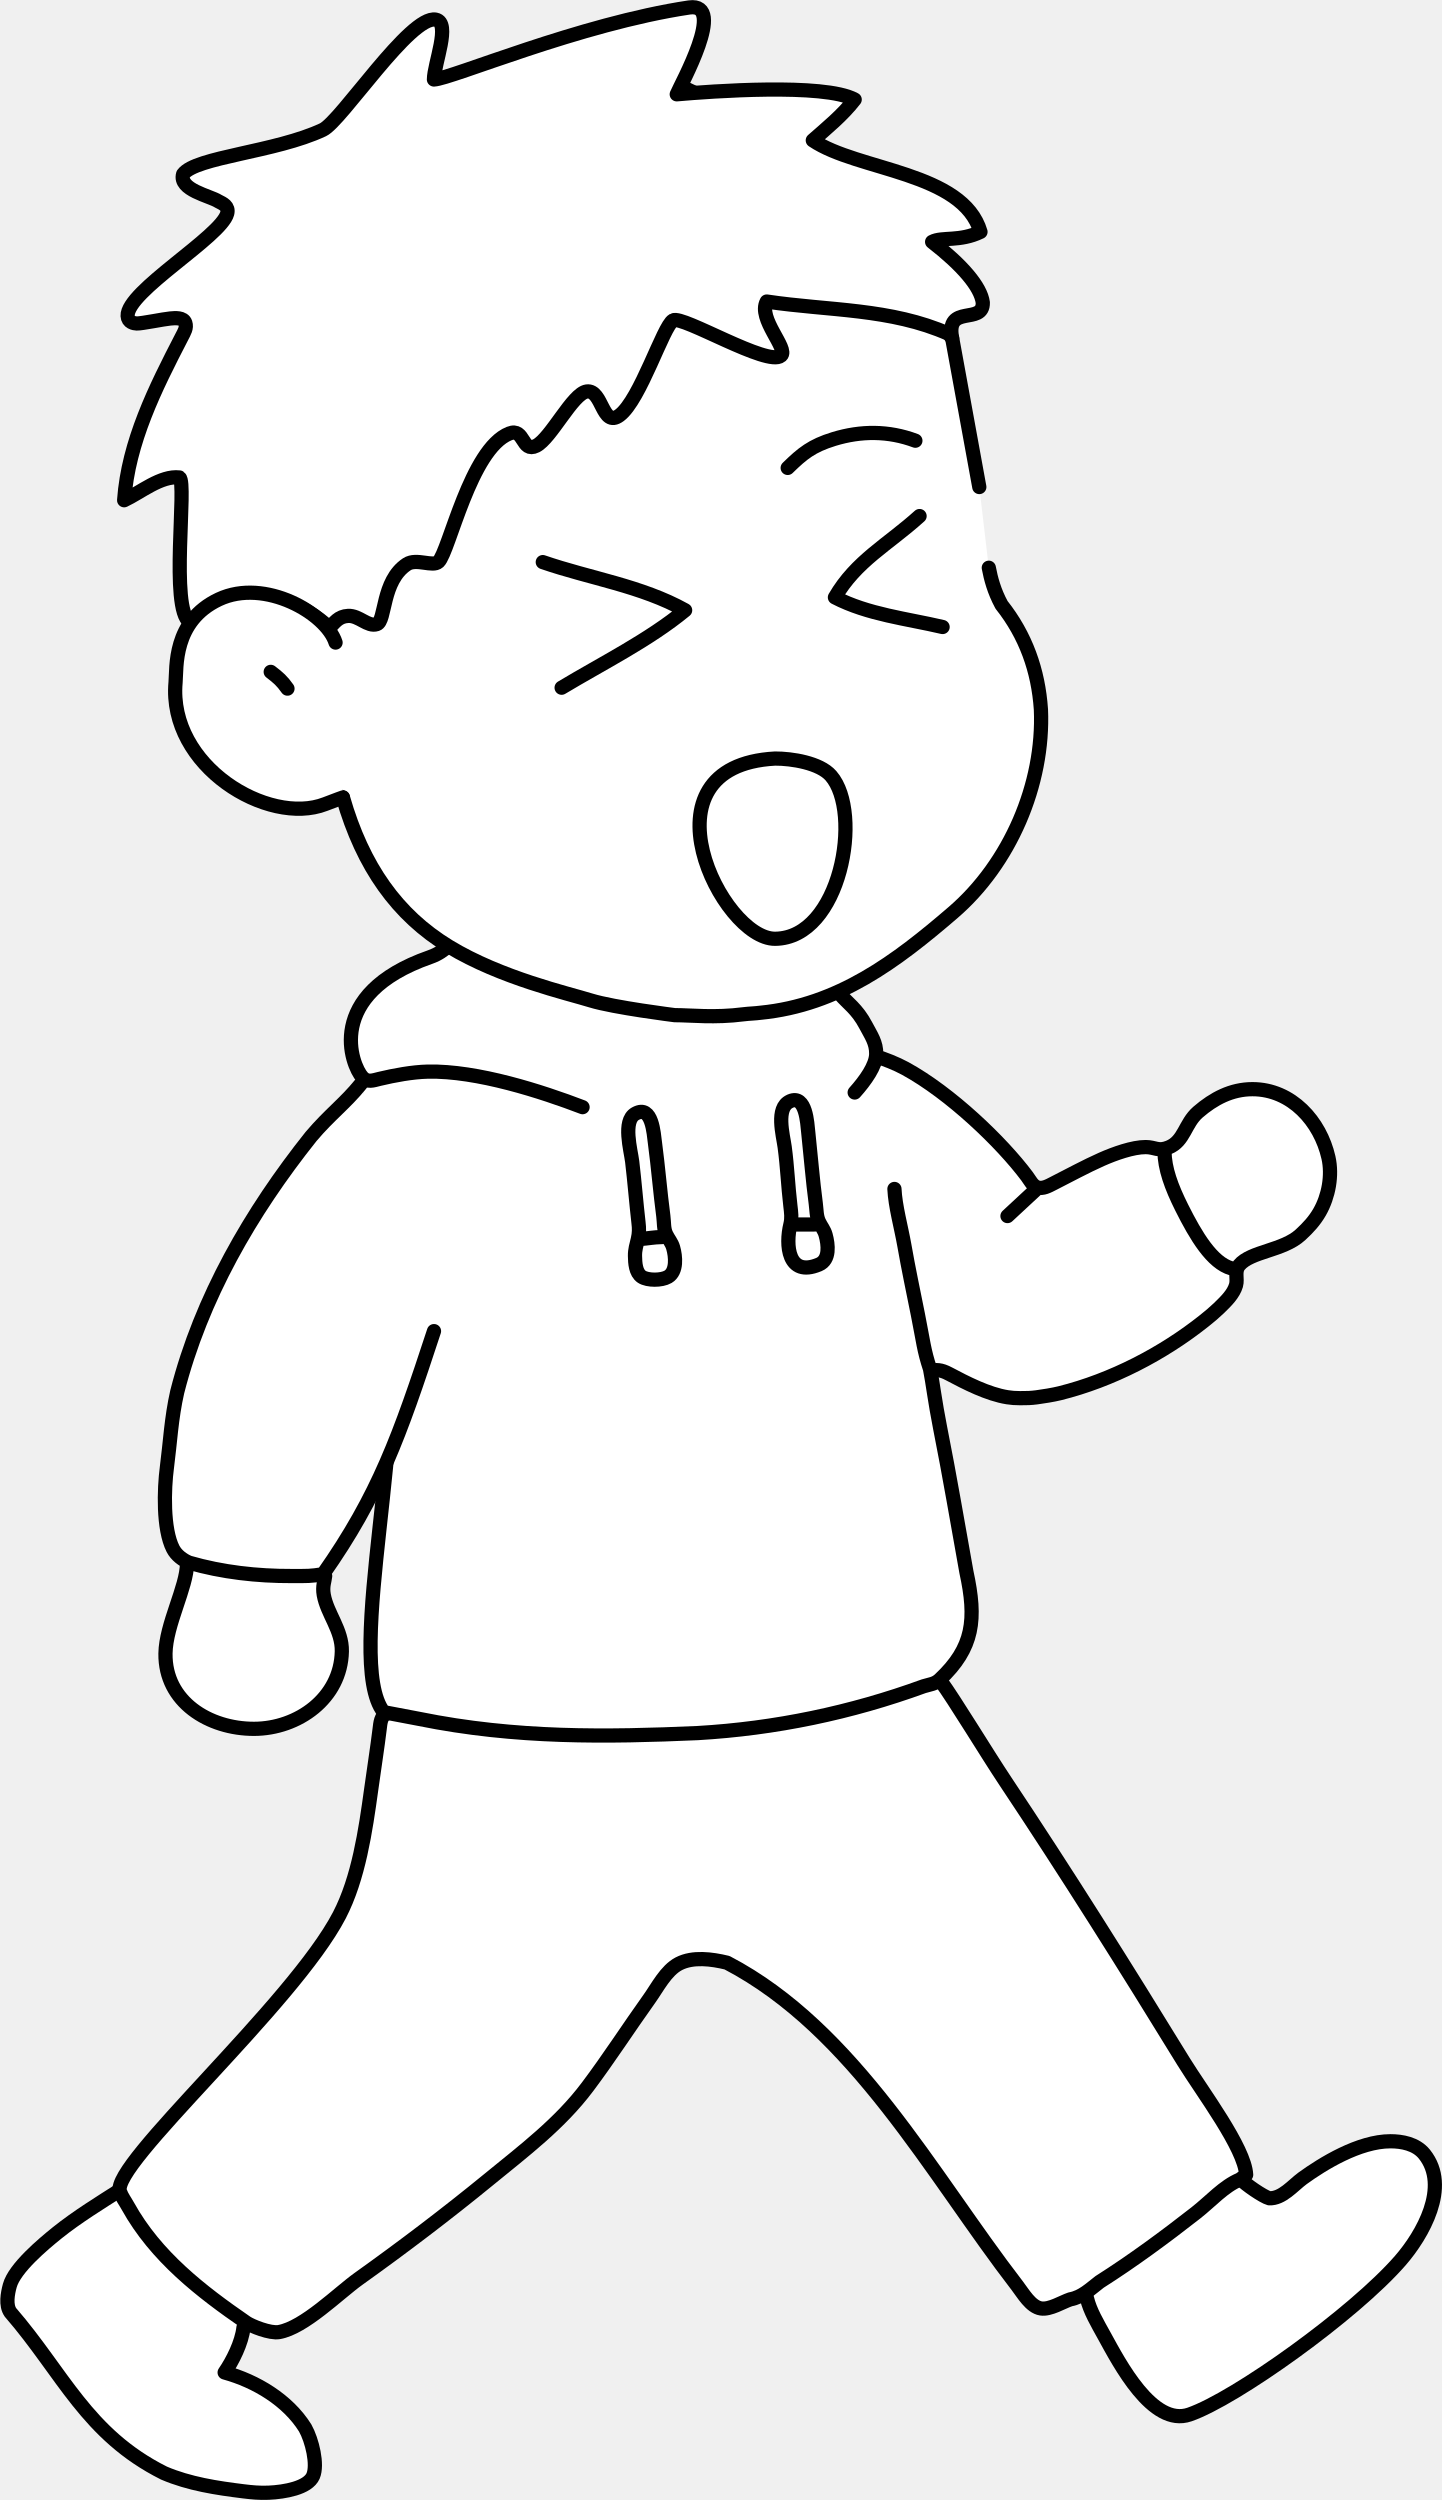
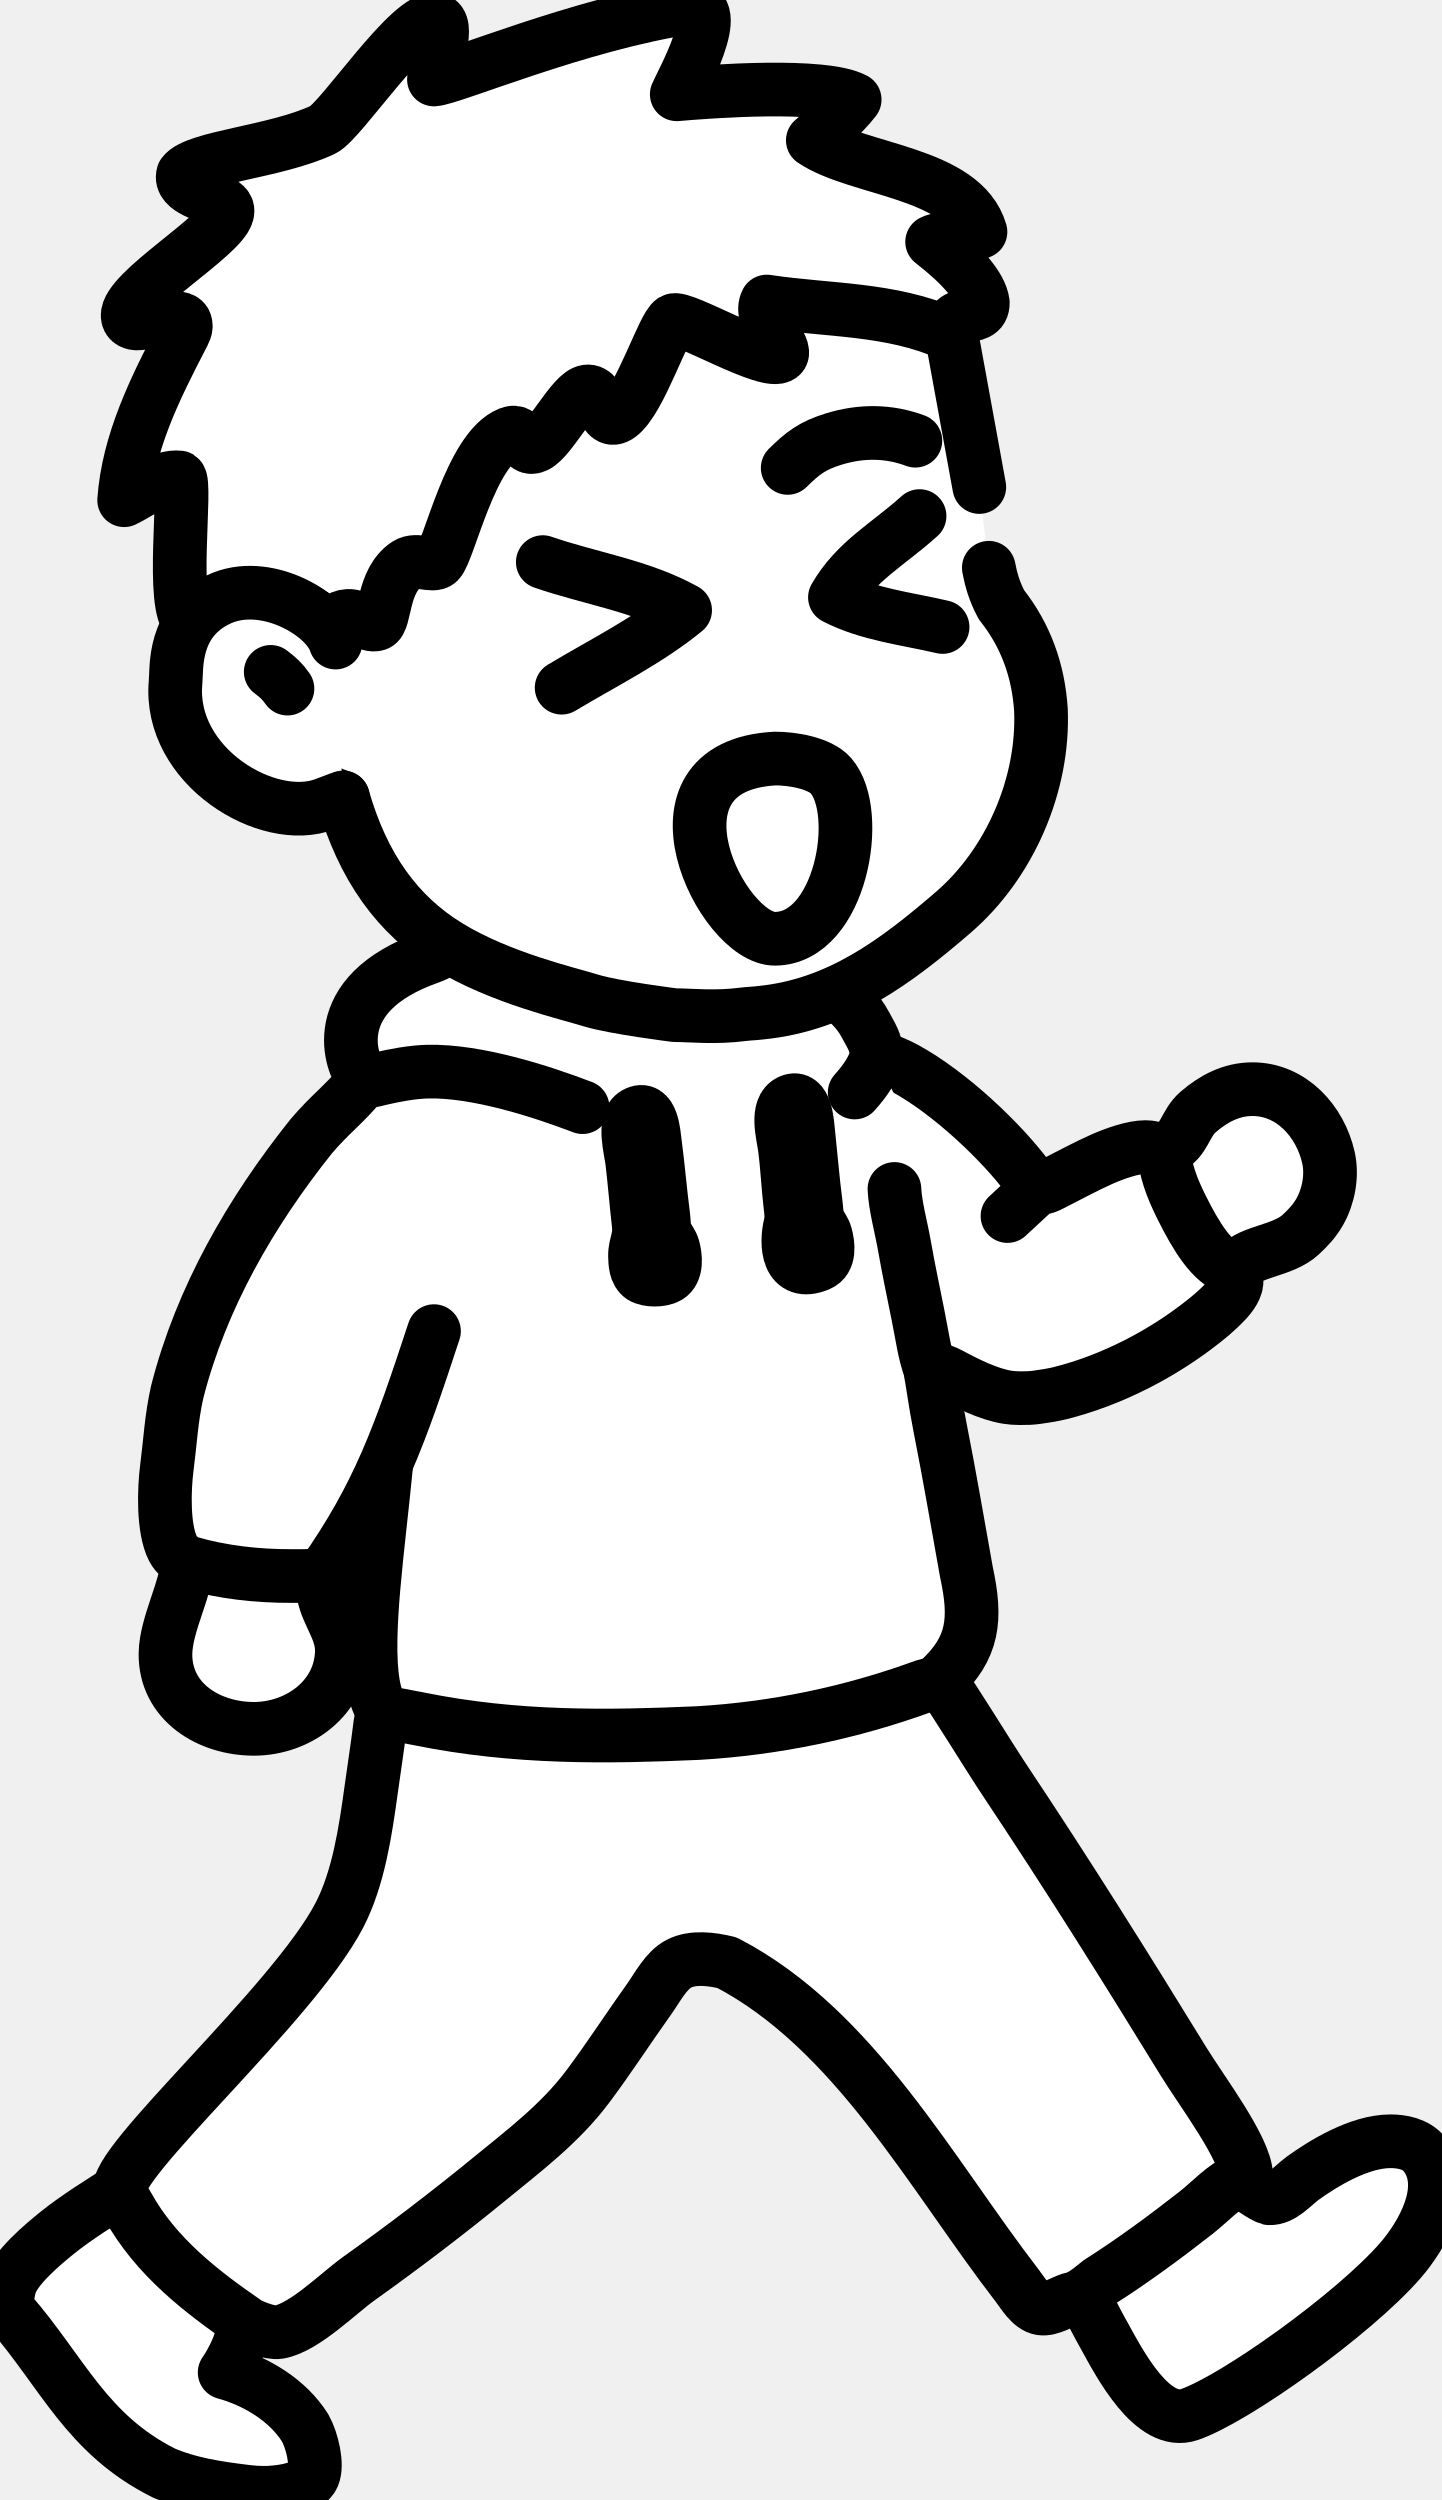
<svg xmlns="http://www.w3.org/2000/svg" viewBox="0 0 26.866 46.579" role="img" aria-hidden="true">
  <g id="layer1" transform="translate(-18.20542,14.64621)" style="display:inline">
-     <path d="m 22.742,28.719 c -0.031,0.285 -0.206,0.628 -0.351,0.838 0.585,0.161 1.175,0.515 1.5,1.033 0.13,0.232 0.238,0.684 0.148,0.894 -0.097,0.225 -0.531,0.3 -0.829,0.313 -0.172,0.007 -0.314,-0.007 -0.468,-0.026 -0.494,-0.061 -1.01,-0.138 -1.482,-0.34 -1.44,-0.721 -1.883,-1.867 -2.86,-2.994 -0.093,-0.133 -0.052,-0.35 -0.012,-0.499 0.089,-0.327 0.624,-0.774 0.883,-0.983 0.364,-0.294 0.858,-0.597 1.131,-0.772" style="fill:#ffffff;fill-opacity:1;stroke:currentColor;stroke-width:0.265;stroke-linecap:round;stroke-linejoin:round;stroke-dasharray:none" id="path1-8" />
-     <path d="m 41.324,25.956 c 0.077,0.09 0.42,0.327 0.53,0.355 0.239,0.011 0.441,-0.239 0.62,-0.371 0.372,-0.269 1.05,-0.691 1.638,-0.691 0.208,0 0.475,0.045 0.632,0.24 0.485,0.606 -0.035,1.507 -0.448,1.982 -0.867,0.997 -3.072,2.573 -3.928,2.869 -0.69,0.239 -1.31,-0.962 -1.587,-1.465 -0.125,-0.228 -0.268,-0.464 -0.324,-0.702" style="fill:#ffffff;fill-opacity:1;stroke:currentColor;stroke-width:0.265;stroke-linecap:round;stroke-linejoin:round;stroke-dasharray:none" id="path1-2" />
-     <path style="display:inline;fill:#ffffff;fill-opacity:1;stroke:currentColor;stroke-width:0.265;stroke-linecap:round;stroke-linejoin:round;stroke-dasharray:none" d="m 25.406,17.284 c -0.105,0.037 -0.114,0.176 -0.127,0.282 -0.04,0.331 -0.112,0.794 -0.158,1.131 -0.105,0.762 -0.234,1.65 -0.592,2.34 -0.863,1.662 -4.267,4.648 -4.089,5.148 0.037,0.105 0.091,0.17 0.148,0.273 0.52,0.939 1.37,1.594 2.204,2.168 0.097,0.067 0.446,0.208 0.613,0.178 0.47,-0.083 1.107,-0.725 1.482,-0.993 0.82,-0.585 1.651,-1.216 2.418,-1.844 0.668,-0.547 1.333,-1.047 1.847,-1.732 0.392,-0.521 0.769,-1.105 1.15,-1.638 0.153,-0.214 0.311,-0.531 0.552,-0.656 0.261,-0.135 0.612,-0.088 0.897,-0.019 2.376,1.24 3.809,3.946 5.407,6.018 0.109,0.141 0.25,0.394 0.443,0.424 0.168,0.026 0.399,-0.121 0.546,-0.17 0.221,-0.04 0.374,-0.194 0.546,-0.325 0.616,-0.391 1.227,-0.842 1.794,-1.286 0.279,-0.219 0.518,-0.496 0.819,-0.621 l 0.117,-0.089 C 41.399,25.376 40.603,24.326 40.259,23.767 39.181,22.01 38.076,20.25 36.937,18.541 36.585,18.012 35.996,17.037 35.728,16.669" id="path7" />
+     <path d="m 22.742,28.719 c -0.031,0.285 -0.206,0.628 -0.351,0.838 0.585,0.161 1.175,0.515 1.5,1.033 0.13,0.232 0.238,0.684 0.148,0.894 -0.097,0.225 -0.531,0.3 -0.829,0.313 -0.172,0.007 -0.314,-0.007 -0.468,-0.026 -0.494,-0.061 -1.01,-0.138 -1.482,-0.34 -1.44,-0.721 -1.883,-1.867 -2.86,-2.994 -0.093,-0.133 -0.052,-0.35 -0.012,-0.499 0.089,-0.327 0.624,-0.774 0.883,-0.983 0.364,-0.294 0.858,-0.597 1.131,-0.772" style="fill:#ffffff;fill-opacity:1;stroke:currentColor;stroke-linecap:round;stroke-linejoin:round;stroke-dasharray:none" id="path1-8" />
+     <path d="m 41.324,25.956 c 0.077,0.09 0.42,0.327 0.53,0.355 0.239,0.011 0.441,-0.239 0.62,-0.371 0.372,-0.269 1.05,-0.691 1.638,-0.691 0.208,0 0.475,0.045 0.632,0.24 0.485,0.606 -0.035,1.507 -0.448,1.982 -0.867,0.997 -3.072,2.573 -3.928,2.869 -0.69,0.239 -1.31,-0.962 -1.587,-1.465 -0.125,-0.228 -0.268,-0.464 -0.324,-0.702" style="fill:#ffffff;fill-opacity:1;stroke:currentColor;stroke-linecap:round;stroke-linejoin:round;stroke-dasharray:none" id="path1-2" />
+     <path style="display:inline;fill:#ffffff;fill-opacity:1;stroke:currentColor;stroke-linecap:round;stroke-linejoin:round;stroke-dasharray:none" d="m 25.406,17.284 c -0.105,0.037 -0.114,0.176 -0.127,0.282 -0.04,0.331 -0.112,0.794 -0.158,1.131 -0.105,0.762 -0.234,1.65 -0.592,2.34 -0.863,1.662 -4.267,4.648 -4.089,5.148 0.037,0.105 0.091,0.17 0.148,0.273 0.52,0.939 1.37,1.594 2.204,2.168 0.097,0.067 0.446,0.208 0.613,0.178 0.47,-0.083 1.107,-0.725 1.482,-0.993 0.82,-0.585 1.651,-1.216 2.418,-1.844 0.668,-0.547 1.333,-1.047 1.847,-1.732 0.392,-0.521 0.769,-1.105 1.15,-1.638 0.153,-0.214 0.311,-0.531 0.552,-0.656 0.261,-0.135 0.612,-0.088 0.897,-0.019 2.376,1.24 3.809,3.946 5.407,6.018 0.109,0.141 0.25,0.394 0.443,0.424 0.168,0.026 0.399,-0.121 0.546,-0.17 0.221,-0.04 0.374,-0.194 0.546,-0.325 0.616,-0.391 1.227,-0.842 1.794,-1.286 0.279,-0.219 0.518,-0.496 0.819,-0.621 l 0.117,-0.089 C 41.399,25.376 40.603,24.326 40.259,23.767 39.181,22.01 38.076,20.25 36.937,18.541 36.585,18.012 35.996,17.037 35.728,16.669" id="path7" />
  </g>
  <g id="layer7" style="display:inline">
-     <path d="m 21.696,21.448 c 0.003,0.324 0.128,0.665 0.322,1.053 0.264,0.528 0.563,1.029 0.926,1.131 m -3.627,-1.482 -0.546,0.507 m -1.443,2.886 c 0.117,-0.025 0.201,-0.027 0.351,0.053 0.318,0.169 0.728,0.38 1.092,0.437 0.082,0.013 0.139,0.016 0.234,0.017 0.13,0.001 0.204,-0.002 0.312,-0.016 0.114,-0.015 0.309,-0.046 0.429,-0.076 0.968,-0.241 1.923,-0.738 2.691,-1.35 0.103,-0.082 0.18,-0.146 0.273,-0.235 0.137,-0.132 0.273,-0.267 0.319,-0.427 0.035,-0.122 -0.035,-0.258 0.059,-0.373 0.213,-0.26 0.818,-0.268 1.143,-0.567 0.144,-0.133 0.261,-0.259 0.356,-0.425 0.167,-0.292 0.239,-0.681 0.164,-1.014 -0.152,-0.674 -0.687,-1.274 -1.416,-1.274 -0.393,0 -0.723,0.176 -1.014,0.427 -0.246,0.214 -0.253,0.54 -0.548,0.659 -0.196,0.079 -0.252,-0.007 -0.427,-0.007 -0.242,-2.65e-4 -0.579,0.121 -0.819,0.227 -0.3,0.133 -0.607,0.301 -0.897,0.448 -0.096,0.049 -0.2,0.11 -0.302,0.076 -0.092,-0.031 -0.134,-0.128 -0.193,-0.207 -0.472,-0.632 -1.425,-1.548 -2.27,-2.009 -0.165,-0.09 -0.384,-0.177 -0.563,-0.231" style="display:inline;fill:#ffffff;fill-opacity:1;stroke:currentColor;stroke-width:0.265;stroke-linecap:round;stroke-linejoin:round;stroke-dasharray:none" id="path1-43" />
+     <path d="m 21.696,21.448 c 0.003,0.324 0.128,0.665 0.322,1.053 0.264,0.528 0.563,1.029 0.926,1.131 m -3.627,-1.482 -0.546,0.507 m -1.443,2.886 c 0.117,-0.025 0.201,-0.027 0.351,0.053 0.318,0.169 0.728,0.38 1.092,0.437 0.082,0.013 0.139,0.016 0.234,0.017 0.13,0.001 0.204,-0.002 0.312,-0.016 0.114,-0.015 0.309,-0.046 0.429,-0.076 0.968,-0.241 1.923,-0.738 2.691,-1.35 0.103,-0.082 0.18,-0.146 0.273,-0.235 0.137,-0.132 0.273,-0.267 0.319,-0.427 0.035,-0.122 -0.035,-0.258 0.059,-0.373 0.213,-0.26 0.818,-0.268 1.143,-0.567 0.144,-0.133 0.261,-0.259 0.356,-0.425 0.167,-0.292 0.239,-0.681 0.164,-1.014 -0.152,-0.674 -0.687,-1.274 -1.416,-1.274 -0.393,0 -0.723,0.176 -1.014,0.427 -0.246,0.214 -0.253,0.54 -0.548,0.659 -0.196,0.079 -0.252,-0.007 -0.427,-0.007 -0.242,-2.65e-4 -0.579,0.121 -0.819,0.227 -0.3,0.133 -0.607,0.301 -0.897,0.448 -0.096,0.049 -0.2,0.11 -0.302,0.076 -0.092,-0.031 -0.134,-0.128 -0.193,-0.207 -0.472,-0.632 -1.425,-1.548 -2.27,-2.009 -0.165,-0.09 -0.384,-0.177 -0.563,-0.231" style="display:inline;fill:#ffffff;fill-opacity:1;stroke:currentColor;stroke-linecap:round;stroke-linejoin:round;stroke-dasharray:none" id="path1-43" />
  </g>
  <g id="layer5" style="display:inline">
-     <path id="path1-22" style="display:inline;fill:#ffffff;fill-opacity:1;stroke:none;stroke-width:0.265;stroke-linecap:round;stroke-linejoin:round;stroke-dasharray:none" d="m 8.33,17.649 c -0.063,0.048 -0.147,0.124 -0.322,0.186 -1.976,0.692 -1.456,2.02 -1.256,2.236 0.169,0.002 -0.236,1.38 -0.182,2.494 0.053,1.114 0.565,1.965 0.565,1.965 0.579,1.68 -0.754,6.391 0.015,7.37 l 0.663,0.125 c 1.796,0.365 3.503,0.337 5.187,0.264 1.441,-0.083 2.856,-0.379 4.212,-0.873 0.123,-0.037 0.202,-0.038 0.295,-0.12 0.639,-0.598 0.691,-1.131 0.501,-2.008 -0.162,-0.899 -0.313,-1.796 -0.491,-2.691 -0.096,-0.481 -0.137,-0.843 -0.187,-1.092 -0.116,-0.35 0.399,-0.663 0.299,-1.164 -0.085,-0.425 -0.427,-0.796 -0.502,-1.225 -0.058,-0.333 0.216,-1.147 0.203,-1.466 0,0 -1.007,-1.844 -1.003,-2.007 0.005,-0.215 -0.098,-0.352 -0.193,-0.534 -0.164,-0.313 -0.346,-0.42 -0.481,-0.585 z" />
-     <path d="m 14.719,20.518 c 0.298,-0.131 0.322,0.413 0.34,0.58 0.047,0.436 0.083,0.894 0.14,1.326 0.016,0.123 0.011,0.236 0.06,0.34 0.042,0.09 0.098,0.15 0.124,0.246 0.049,0.178 0.084,0.462 -0.125,0.55 -0.584,0.244 -0.624,-0.37 -0.532,-0.745 0.03,-0.122 0.015,-0.22 -1.47e-4,-0.351 -0.043,-0.362 -0.057,-0.73 -0.106,-1.092 -0.03,-0.223 -0.173,-0.733 0.099,-0.853 m -2.881,0.231 c 0.315,-0.176 0.342,0.379 0.365,0.544 0.06,0.45 0.097,0.917 0.156,1.365 0.016,0.124 0.004,0.235 0.054,0.34 0.043,0.09 0.101,0.149 0.129,0.246 0.047,0.163 0.074,0.444 -0.095,0.544 -0.12,0.071 -0.381,0.071 -0.489,0 -0.115,-0.076 -0.125,-0.257 -0.127,-0.389 -0.002,-0.118 0.028,-0.202 0.053,-0.312 0.026,-0.114 0.026,-0.195 0.012,-0.312 -0.04,-0.346 -0.075,-0.779 -0.117,-1.131 -0.026,-0.216 -0.181,-0.761 0.059,-0.895 m 4.827,1.402 c 0.014,0.318 0.127,0.72 0.185,1.053 0.075,0.429 0.167,0.862 0.252,1.287 0.1,0.501 0.11,0.664 0.226,1.014 0.05,0.249 0.092,0.611 0.187,1.092 0.178,0.895 0.329,1.792 0.491,2.691 0.19,0.877 0.139,1.41 -0.501,2.008 -0.092,0.082 -0.171,0.083 -0.294,0.12 -1.356,0.495 -2.771,0.79 -4.212,0.873 -1.683,0.074 -3.391,0.101 -5.187,-0.264 L 7.149,31.9 C 6.381,30.921 7.713,26.21 7.135,24.53 m 7.619,-1.716 h 0.429 m -3.276,0.273 c 0.191,-0.015 0.257,-0.035 0.429,-0.039" style="display:inline;fill:none;fill-opacity:1;stroke:currentColor;stroke-width:0.265;stroke-linecap:round;stroke-linejoin:round;stroke-dasharray:none" id="path1" />
-     <path d="m 8.329,17.649 c -0.063,0.048 -0.147,0.124 -0.322,0.185 -1.976,0.692 -1.456,2.02 -1.256,2.236 0.097,0.105 0.202,0.059 0.32,0.031 0.277,-0.066 0.61,-0.128 0.897,-0.135 0.926,-0.021 2.133,0.374 2.886,0.662 m 5.07,-0.273 c 0.199,-0.222 0.396,-0.499 0.401,-0.714 0.005,-0.215 -0.098,-0.352 -0.193,-0.534 -0.164,-0.313 -0.346,-0.42 -0.481,-0.585" style="display:inline;fill:none;fill-opacity:1;stroke:currentColor;stroke-width:0.265;stroke-linecap:round;stroke-linejoin:round;stroke-dasharray:none" id="path1-431" />
+     <path id="path1-22" style="display:inline;fill:#ffffff;fill-opacity:1;stroke:none;stroke-linecap:round;stroke-linejoin:round;stroke-dasharray:none" d="m 8.33,17.649 c -0.063,0.048 -0.147,0.124 -0.322,0.186 -1.976,0.692 -1.456,2.02 -1.256,2.236 0.169,0.002 -0.236,1.38 -0.182,2.494 0.053,1.114 0.565,1.965 0.565,1.965 0.579,1.68 -0.754,6.391 0.015,7.37 l 0.663,0.125 c 1.796,0.365 3.503,0.337 5.187,0.264 1.441,-0.083 2.856,-0.379 4.212,-0.873 0.123,-0.037 0.202,-0.038 0.295,-0.12 0.639,-0.598 0.691,-1.131 0.501,-2.008 -0.162,-0.899 -0.313,-1.796 -0.491,-2.691 -0.096,-0.481 -0.137,-0.843 -0.187,-1.092 -0.116,-0.35 0.399,-0.663 0.299,-1.164 -0.085,-0.425 -0.427,-0.796 -0.502,-1.225 -0.058,-0.333 0.216,-1.147 0.203,-1.466 0,0 -1.007,-1.844 -1.003,-2.007 0.005,-0.215 -0.098,-0.352 -0.193,-0.534 -0.164,-0.313 -0.346,-0.42 -0.481,-0.585 z" />
+     <path d="m 14.719,20.518 c 0.298,-0.131 0.322,0.413 0.34,0.58 0.047,0.436 0.083,0.894 0.14,1.326 0.016,0.123 0.011,0.236 0.06,0.34 0.042,0.09 0.098,0.15 0.124,0.246 0.049,0.178 0.084,0.462 -0.125,0.55 -0.584,0.244 -0.624,-0.37 -0.532,-0.745 0.03,-0.122 0.015,-0.22 -1.47e-4,-0.351 -0.043,-0.362 -0.057,-0.73 -0.106,-1.092 -0.03,-0.223 -0.173,-0.733 0.099,-0.853 m -2.881,0.231 c 0.315,-0.176 0.342,0.379 0.365,0.544 0.06,0.45 0.097,0.917 0.156,1.365 0.016,0.124 0.004,0.235 0.054,0.34 0.043,0.09 0.101,0.149 0.129,0.246 0.047,0.163 0.074,0.444 -0.095,0.544 -0.12,0.071 -0.381,0.071 -0.489,0 -0.115,-0.076 -0.125,-0.257 -0.127,-0.389 -0.002,-0.118 0.028,-0.202 0.053,-0.312 0.026,-0.114 0.026,-0.195 0.012,-0.312 -0.04,-0.346 -0.075,-0.779 -0.117,-1.131 -0.026,-0.216 -0.181,-0.761 0.059,-0.895 m 4.827,1.402 c 0.014,0.318 0.127,0.72 0.185,1.053 0.075,0.429 0.167,0.862 0.252,1.287 0.1,0.501 0.11,0.664 0.226,1.014 0.05,0.249 0.092,0.611 0.187,1.092 0.178,0.895 0.329,1.792 0.491,2.691 0.19,0.877 0.139,1.41 -0.501,2.008 -0.092,0.082 -0.171,0.083 -0.294,0.12 -1.356,0.495 -2.771,0.79 -4.212,0.873 -1.683,0.074 -3.391,0.101 -5.187,-0.264 L 7.149,31.9 C 6.381,30.921 7.713,26.21 7.135,24.53 m 7.619,-1.716 h 0.429 m -3.276,0.273 c 0.191,-0.015 0.257,-0.035 0.429,-0.039" style="display:inline;fill:none;fill-opacity:1;stroke:currentColor;stroke-linecap:round;stroke-linejoin:round;stroke-dasharray:none" id="path1" />
+     <path d="m 8.329,17.649 c -0.063,0.048 -0.147,0.124 -0.322,0.185 -1.976,0.692 -1.456,2.02 -1.256,2.236 0.097,0.105 0.202,0.059 0.32,0.031 0.277,-0.066 0.61,-0.128 0.897,-0.135 0.926,-0.021 2.133,0.374 2.886,0.662 m 5.07,-0.273 c 0.199,-0.222 0.396,-0.499 0.401,-0.714 0.005,-0.215 -0.098,-0.352 -0.193,-0.534 -0.164,-0.313 -0.346,-0.42 -0.481,-0.585" style="display:inline;fill:none;fill-opacity:1;stroke:currentColor;stroke-linecap:round;stroke-linejoin:round;stroke-dasharray:none" id="path1-431" />
  </g>
  <g id="layer6" style="display:inline">
-     <path d="m 6.72,20.2 c -0.29,0.359 -0.583,0.57 -0.925,0.975 -1.122,1.408 -2.046,3.005 -2.493,4.758 -0.111,0.487 -0.133,0.955 -0.192,1.404 -0.054,0.409 -0.076,1.15 0.113,1.519 0.062,0.121 0.183,0.21 0.3,0.259 0.617,0.179 1.269,0.251 1.911,0.249 0.312,0 0.339,0.004 0.585,-0.034 1.033,-1.471 1.423,-2.566 2.067,-4.529 m -4.602,4.329 c -2.79e-4,0.435 -0.394,1.137 -0.401,1.677 -0.012,0.902 0.813,1.405 1.649,1.404 0.82,-0.001 1.619,-0.571 1.637,-1.443 0.008,-0.398 -0.274,-0.699 -0.337,-1.053 -0.029,-0.164 0.018,-0.259 0.026,-0.351" style="display:inline;fill:#ffffff;fill-opacity:1;stroke:currentColor;stroke-width:0.265;stroke-linecap:round;stroke-linejoin:round;stroke-dasharray:none" id="path1-9" />
+     <path d="m 6.72,20.2 c -0.29,0.359 -0.583,0.57 -0.925,0.975 -1.122,1.408 -2.046,3.005 -2.493,4.758 -0.111,0.487 -0.133,0.955 -0.192,1.404 -0.054,0.409 -0.076,1.15 0.113,1.519 0.062,0.121 0.183,0.21 0.3,0.259 0.617,0.179 1.269,0.251 1.911,0.249 0.312,0 0.339,0.004 0.585,-0.034 1.033,-1.471 1.423,-2.566 2.067,-4.529 m -4.602,4.329 c -2.79e-4,0.435 -0.394,1.137 -0.401,1.677 -0.012,0.902 0.813,1.405 1.649,1.404 0.82,-0.001 1.619,-0.571 1.637,-1.443 0.008,-0.398 -0.274,-0.699 -0.337,-1.053 -0.029,-0.164 0.018,-0.259 0.026,-0.351" style="display:inline;fill:#ffffff;fill-opacity:1;stroke:currentColor;stroke-linecap:round;stroke-linejoin:round;stroke-dasharray:none" id="path1-9" />
  </g>
  <g id="layer3" style="display:inline">
-     <path id="path1-04" style="fill:#ffffff;fill-opacity:1;stroke:currentColor;stroke-width:0.265;stroke-linecap:round;stroke-linejoin:round;stroke-dasharray:none" d="M 18.246,9.074 17.74,6.3 c 0,0 -5.828,-9.063 -11.08,-3.288 -2.626,2.888 -3.305,6.883 -2.716,9.122 0.589,2.239 2.445,2.723 2.445,2.723 0.371,1.293 1.013,2.193 1.978,2.78 0.964,0.586 2.216,0.871 2.644,1.004 0.428,0.132 1.56,0.273 1.56,0.273 0.305,0 0.741,0.054 1.287,-0.017 0.105,-0.013 0.207,-0.014 0.312,-0.028 1.452,-0.142 2.532,-0.959 3.587,-1.867 1.056,-0.908 1.698,-2.385 1.637,-3.783 -0.049,-0.729 -0.283,-1.38 -0.734,-1.95 -0.14,-0.259 -0.199,-0.49 -0.237,-0.691" />
-     <path d="m 14.676,8.718 c 0.274,-0.268 0.449,-0.412 0.858,-0.538 0.508,-0.156 1.022,-0.156 1.521,0.031 m 0.078,1.404 c -0.585,0.529 -1.184,0.836 -1.577,1.515 0.615,0.319 1.335,0.395 2.006,0.552 m -7.449,-1.209 c 0.879,0.304 1.831,0.44 2.652,0.897 -0.674,0.556 -1.545,0.989 -2.301,1.443 m 3.978,1.32 c 0.31,-0.001 0.831,0.08 1.04,0.32 0.599,0.688 0.182,3.027 -1.04,3.038 -0.99,0.009 -2.598,-3.22 0,-3.358" style="display:inline;fill:none;stroke:currentColor;stroke-width:0.265;stroke-linecap:round;stroke-linejoin:round;stroke-dasharray:none" id="path1-0" />
+     <path id="path1-04" style="fill:#ffffff;fill-opacity:1;stroke:currentColor;stroke-linecap:round;stroke-linejoin:round;stroke-dasharray:none" d="M 18.246,9.074 17.74,6.3 c 0,0 -5.828,-9.063 -11.08,-3.288 -2.626,2.888 -3.305,6.883 -2.716,9.122 0.589,2.239 2.445,2.723 2.445,2.723 0.371,1.293 1.013,2.193 1.978,2.78 0.964,0.586 2.216,0.871 2.644,1.004 0.428,0.132 1.56,0.273 1.56,0.273 0.305,0 0.741,0.054 1.287,-0.017 0.105,-0.013 0.207,-0.014 0.312,-0.028 1.452,-0.142 2.532,-0.959 3.587,-1.867 1.056,-0.908 1.698,-2.385 1.637,-3.783 -0.049,-0.729 -0.283,-1.38 -0.734,-1.95 -0.14,-0.259 -0.199,-0.49 -0.237,-0.691" />
+     <path d="m 14.676,8.718 c 0.274,-0.268 0.449,-0.412 0.858,-0.538 0.508,-0.156 1.022,-0.156 1.521,0.031 m 0.078,1.404 c -0.585,0.529 -1.184,0.836 -1.577,1.515 0.615,0.319 1.335,0.395 2.006,0.552 m -7.449,-1.209 c 0.879,0.304 1.831,0.44 2.652,0.897 -0.674,0.556 -1.545,0.989 -2.301,1.443 m 3.978,1.32 c 0.31,-0.001 0.831,0.08 1.04,0.32 0.599,0.688 0.182,3.027 -1.04,3.038 -0.99,0.009 -2.598,-3.22 0,-3.358" style="display:inline;fill:none;stroke:currentColor;stroke-linecap:round;stroke-linejoin:round;stroke-dasharray:none" id="path1-0" />
  </g>
  <g id="layer2" style="display:inline">
-     <path d="M 4.692,11.092 C 4.011,11.132 3.763,11.74 3.535,11.59 3.162,11.344 3.489,8.992 3.343,8.896 2.998,8.856 2.617,9.178 2.313,9.32 2.39,8.233 2.894,7.23 3.386,6.278 3.434,6.184 3.483,6.11 3.453,6.017 3.419,5.912 3.266,5.925 3.171,5.934 3.048,5.945 2.638,6.03 2.548,6.027 2.498,6.025 2.384,6.007 2.378,5.886 2.356,5.431 4.12,4.408 4.233,3.978 4.269,3.84 4.149,3.792 4.068,3.75 3.91,3.648 3.327,3.538 3.412,3.245 3.643,2.925 5.138,2.833 6.017,2.418 6.356,2.258 7.647,0.275 8.118,0.366 8.406,0.422 8.086,1.189 8.085,1.481 8.41,1.466 10.796,0.445 12.843,0.139 c 0.701,-0.097 -0.165,1.446 -0.234,1.618 0.629,-0.055 2.744,-0.212 3.315,0.098 -0.227,0.294 -0.532,0.541 -0.78,0.76 0.834,0.565 2.799,0.586 3.124,1.705 -0.381,0.186 -0.722,0.09 -0.901,0.186 0.557,0.432 0.906,0.835 0.944,1.131 0.012,0.426 -0.697,0.017 -0.571,0.663 l -0.061,-0.078 c -1.084,-0.481 -2.242,-0.431 -3.393,-0.604 -0.173,0.318 0.41,0.881 0.266,1.008 C 14.312,6.839 12.714,5.871 12.542,5.969 12.358,6.073 11.931,7.448 11.543,7.738 11.219,7.98 11.226,7.254 10.932,7.294 10.671,7.33 10.265,8.168 9.99,8.306 9.719,8.441 9.775,7.964 9.489,8.077 c -0.723,0.287 -1.122,2.199 -1.319,2.389 -0.105,0.101 -0.412,-0.07 -0.59,0.047 -0.47,0.31 -0.391,1.061 -0.56,1.116 -0.17,0.055 -0.329,-0.164 -0.534,-0.154 -0.185,0.009 -0.254,0.13 -0.351,0.224 0,0 -0.243,-0.265 -0.69,-0.451 C 4.999,11.062 4.692,11.092 4.692,11.092 Z" style="fill:#ffffff;fill-opacity:1;stroke:currentColor;stroke-width:0.265;stroke-linecap:round;stroke-linejoin:round;stroke-dasharray:none" id="path1-4" />
+     <path d="M 4.692,11.092 C 4.011,11.132 3.763,11.74 3.535,11.59 3.162,11.344 3.489,8.992 3.343,8.896 2.998,8.856 2.617,9.178 2.313,9.32 2.39,8.233 2.894,7.23 3.386,6.278 3.434,6.184 3.483,6.11 3.453,6.017 3.419,5.912 3.266,5.925 3.171,5.934 3.048,5.945 2.638,6.03 2.548,6.027 2.498,6.025 2.384,6.007 2.378,5.886 2.356,5.431 4.12,4.408 4.233,3.978 4.269,3.84 4.149,3.792 4.068,3.75 3.91,3.648 3.327,3.538 3.412,3.245 3.643,2.925 5.138,2.833 6.017,2.418 6.356,2.258 7.647,0.275 8.118,0.366 8.406,0.422 8.086,1.189 8.085,1.481 8.41,1.466 10.796,0.445 12.843,0.139 c 0.701,-0.097 -0.165,1.446 -0.234,1.618 0.629,-0.055 2.744,-0.212 3.315,0.098 -0.227,0.294 -0.532,0.541 -0.78,0.76 0.834,0.565 2.799,0.586 3.124,1.705 -0.381,0.186 -0.722,0.09 -0.901,0.186 0.557,0.432 0.906,0.835 0.944,1.131 0.012,0.426 -0.697,0.017 -0.571,0.663 l -0.061,-0.078 c -1.084,-0.481 -2.242,-0.431 -3.393,-0.604 -0.173,0.318 0.41,0.881 0.266,1.008 C 14.312,6.839 12.714,5.871 12.542,5.969 12.358,6.073 11.931,7.448 11.543,7.738 11.219,7.98 11.226,7.254 10.932,7.294 10.671,7.33 10.265,8.168 9.99,8.306 9.719,8.441 9.775,7.964 9.489,8.077 c -0.723,0.287 -1.122,2.199 -1.319,2.389 -0.105,0.101 -0.412,-0.07 -0.59,0.047 -0.47,0.31 -0.391,1.061 -0.56,1.116 -0.17,0.055 -0.329,-0.164 -0.534,-0.154 -0.185,0.009 -0.254,0.13 -0.351,0.224 0,0 -0.243,-0.265 -0.69,-0.451 C 4.999,11.062 4.692,11.092 4.692,11.092 Z" style="fill:#ffffff;fill-opacity:1;stroke:currentColor;stroke-linecap:round;stroke-linejoin:round;stroke-dasharray:none" id="path1-4" />
  </g>
  <g id="layer4" style="display:inline">
-     <path d="M 6.252,11.972 C 6.082,11.432 4.936,10.762 4.077,11.167 3.217,11.573 3.295,12.444 3.271,12.713 3.13,14.275 4.998,15.394 6.057,14.982 6.271,14.899 6.389,14.858 6.389,14.858 m -1.345,-2.34 c 0.145,0.111 0.21,0.168 0.312,0.312" style="fill:#ffffff;fill-opacity:1;stroke:currentColor;stroke-width:0.265;stroke-linecap:round;stroke-linejoin:round;stroke-dasharray:none" id="path1-42" />
+     <path d="M 6.252,11.972 C 6.082,11.432 4.936,10.762 4.077,11.167 3.217,11.573 3.295,12.444 3.271,12.713 3.13,14.275 4.998,15.394 6.057,14.982 6.271,14.899 6.389,14.858 6.389,14.858 m -1.345,-2.34 c 0.145,0.111 0.21,0.168 0.312,0.312" style="fill:#ffffff;fill-opacity:1;stroke:currentColor;stroke-linecap:round;stroke-linejoin:round;stroke-dasharray:none" id="path1-42" />
  </g>
</svg>
